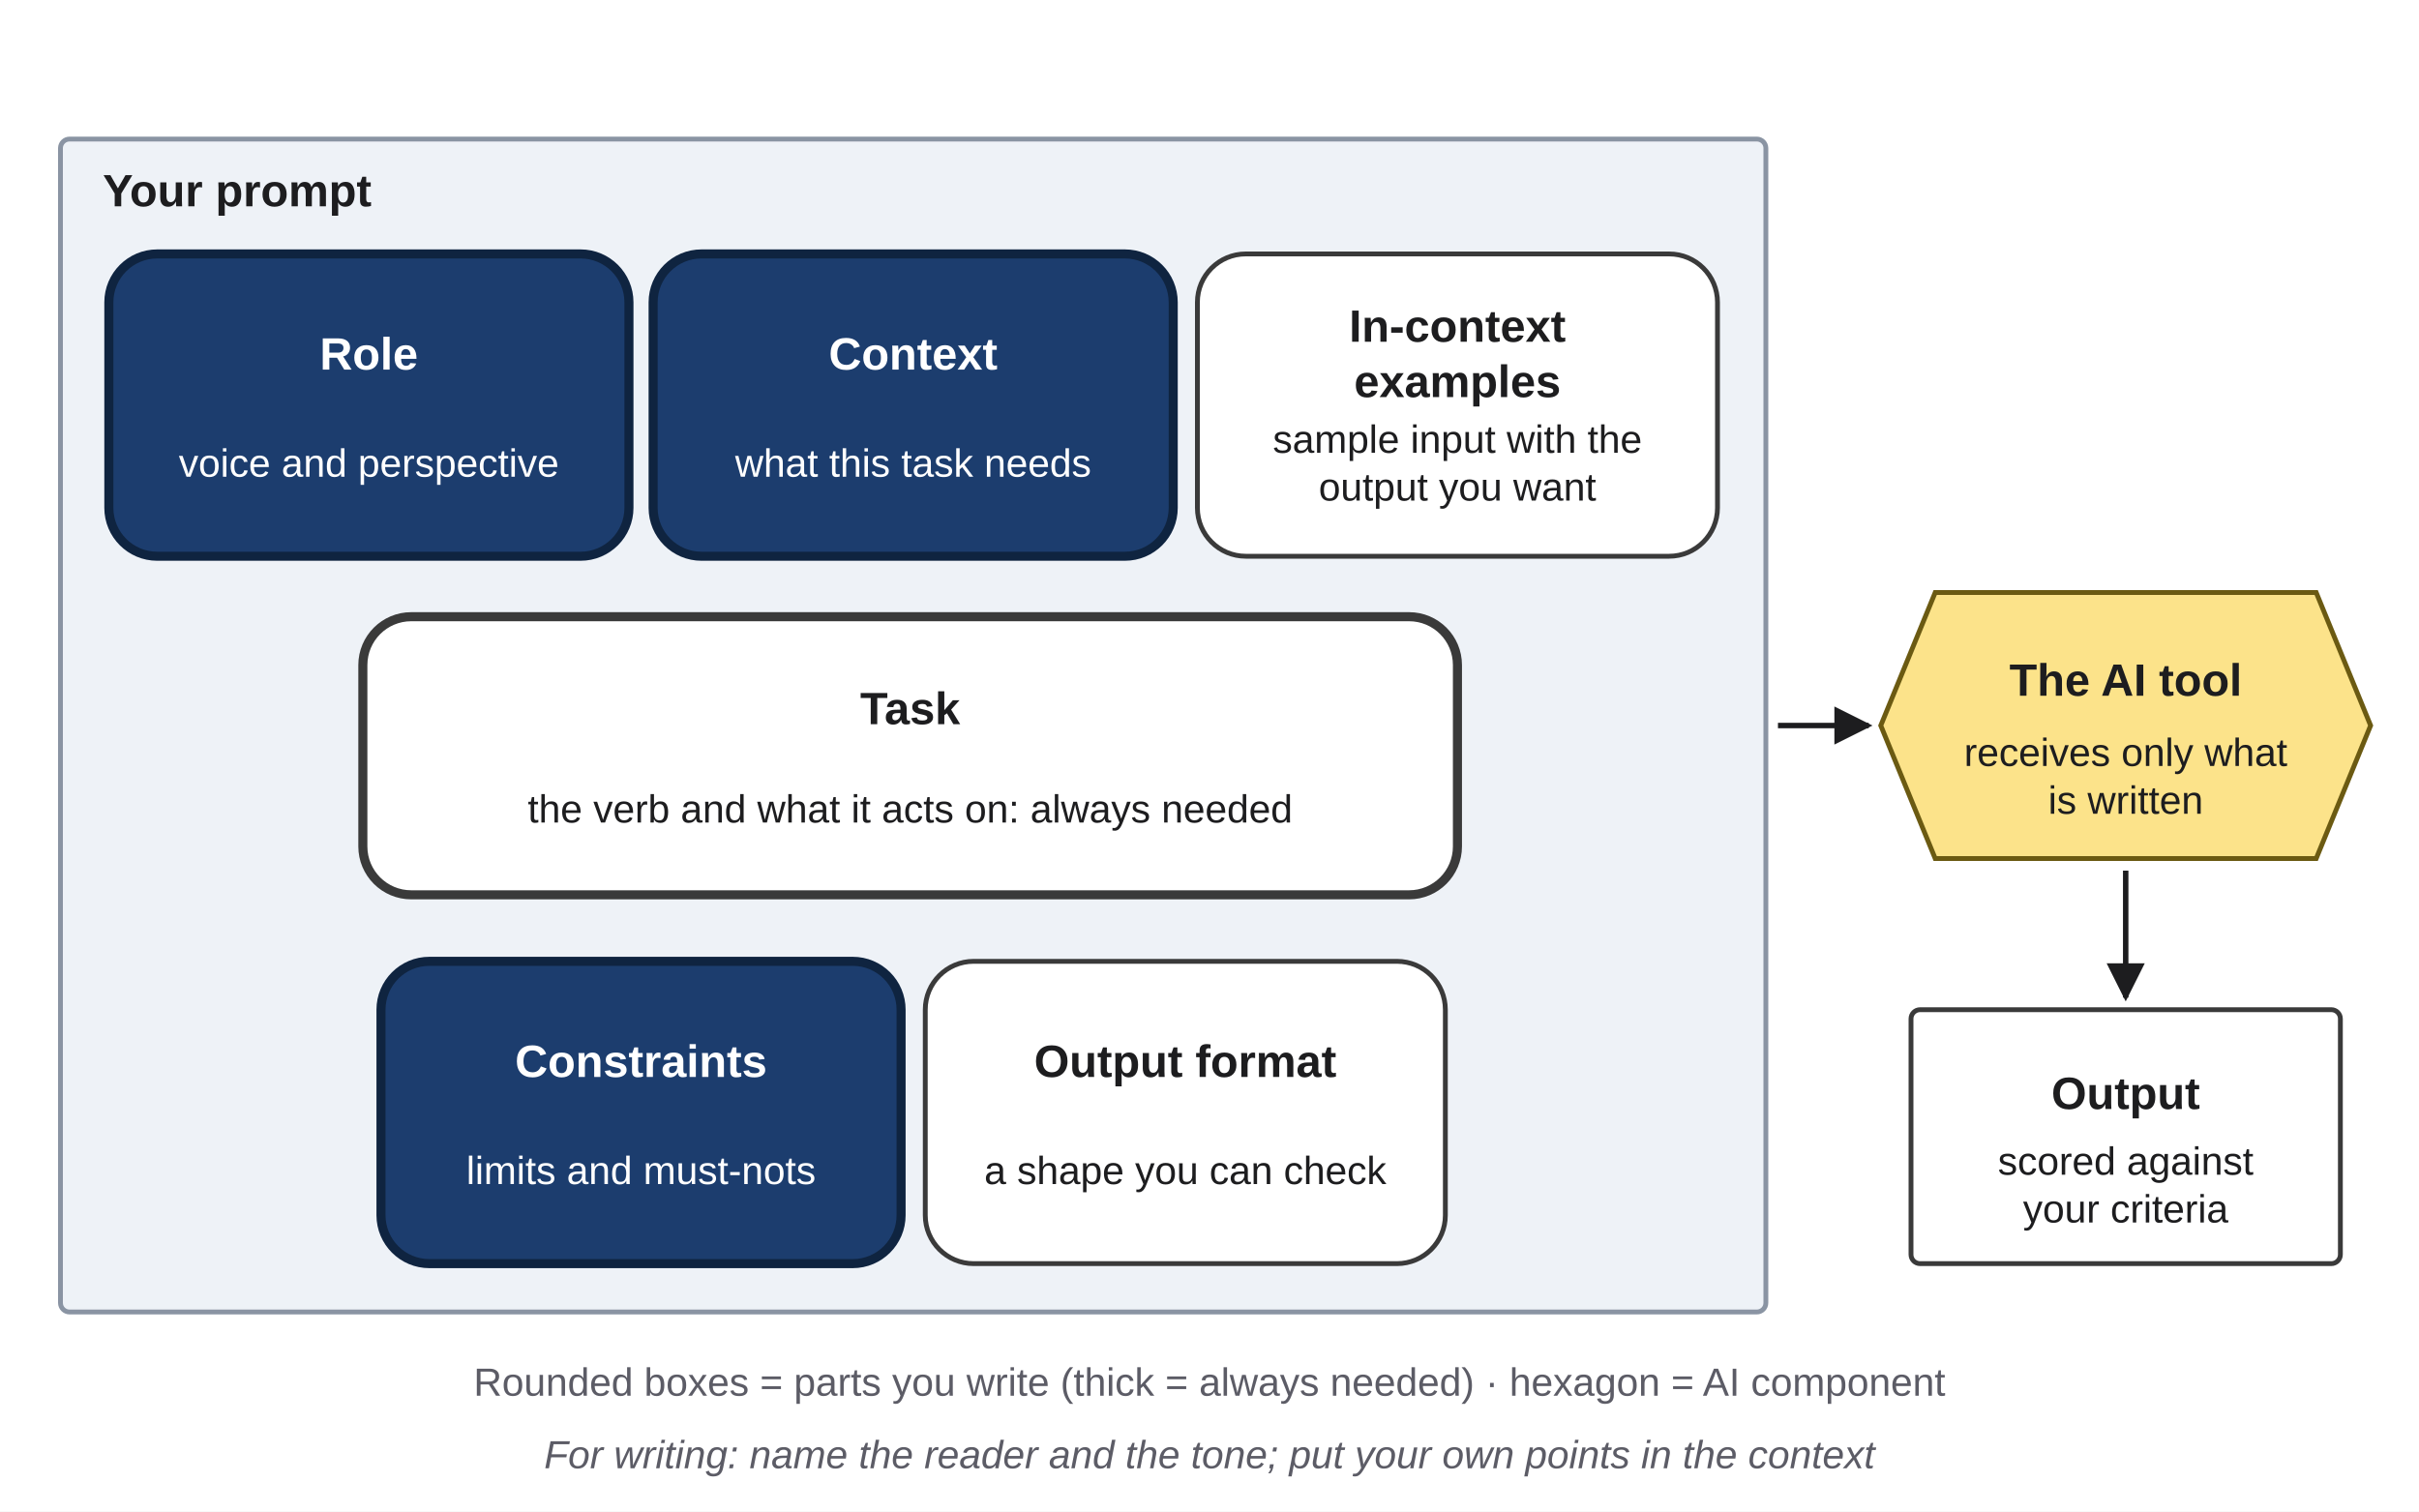
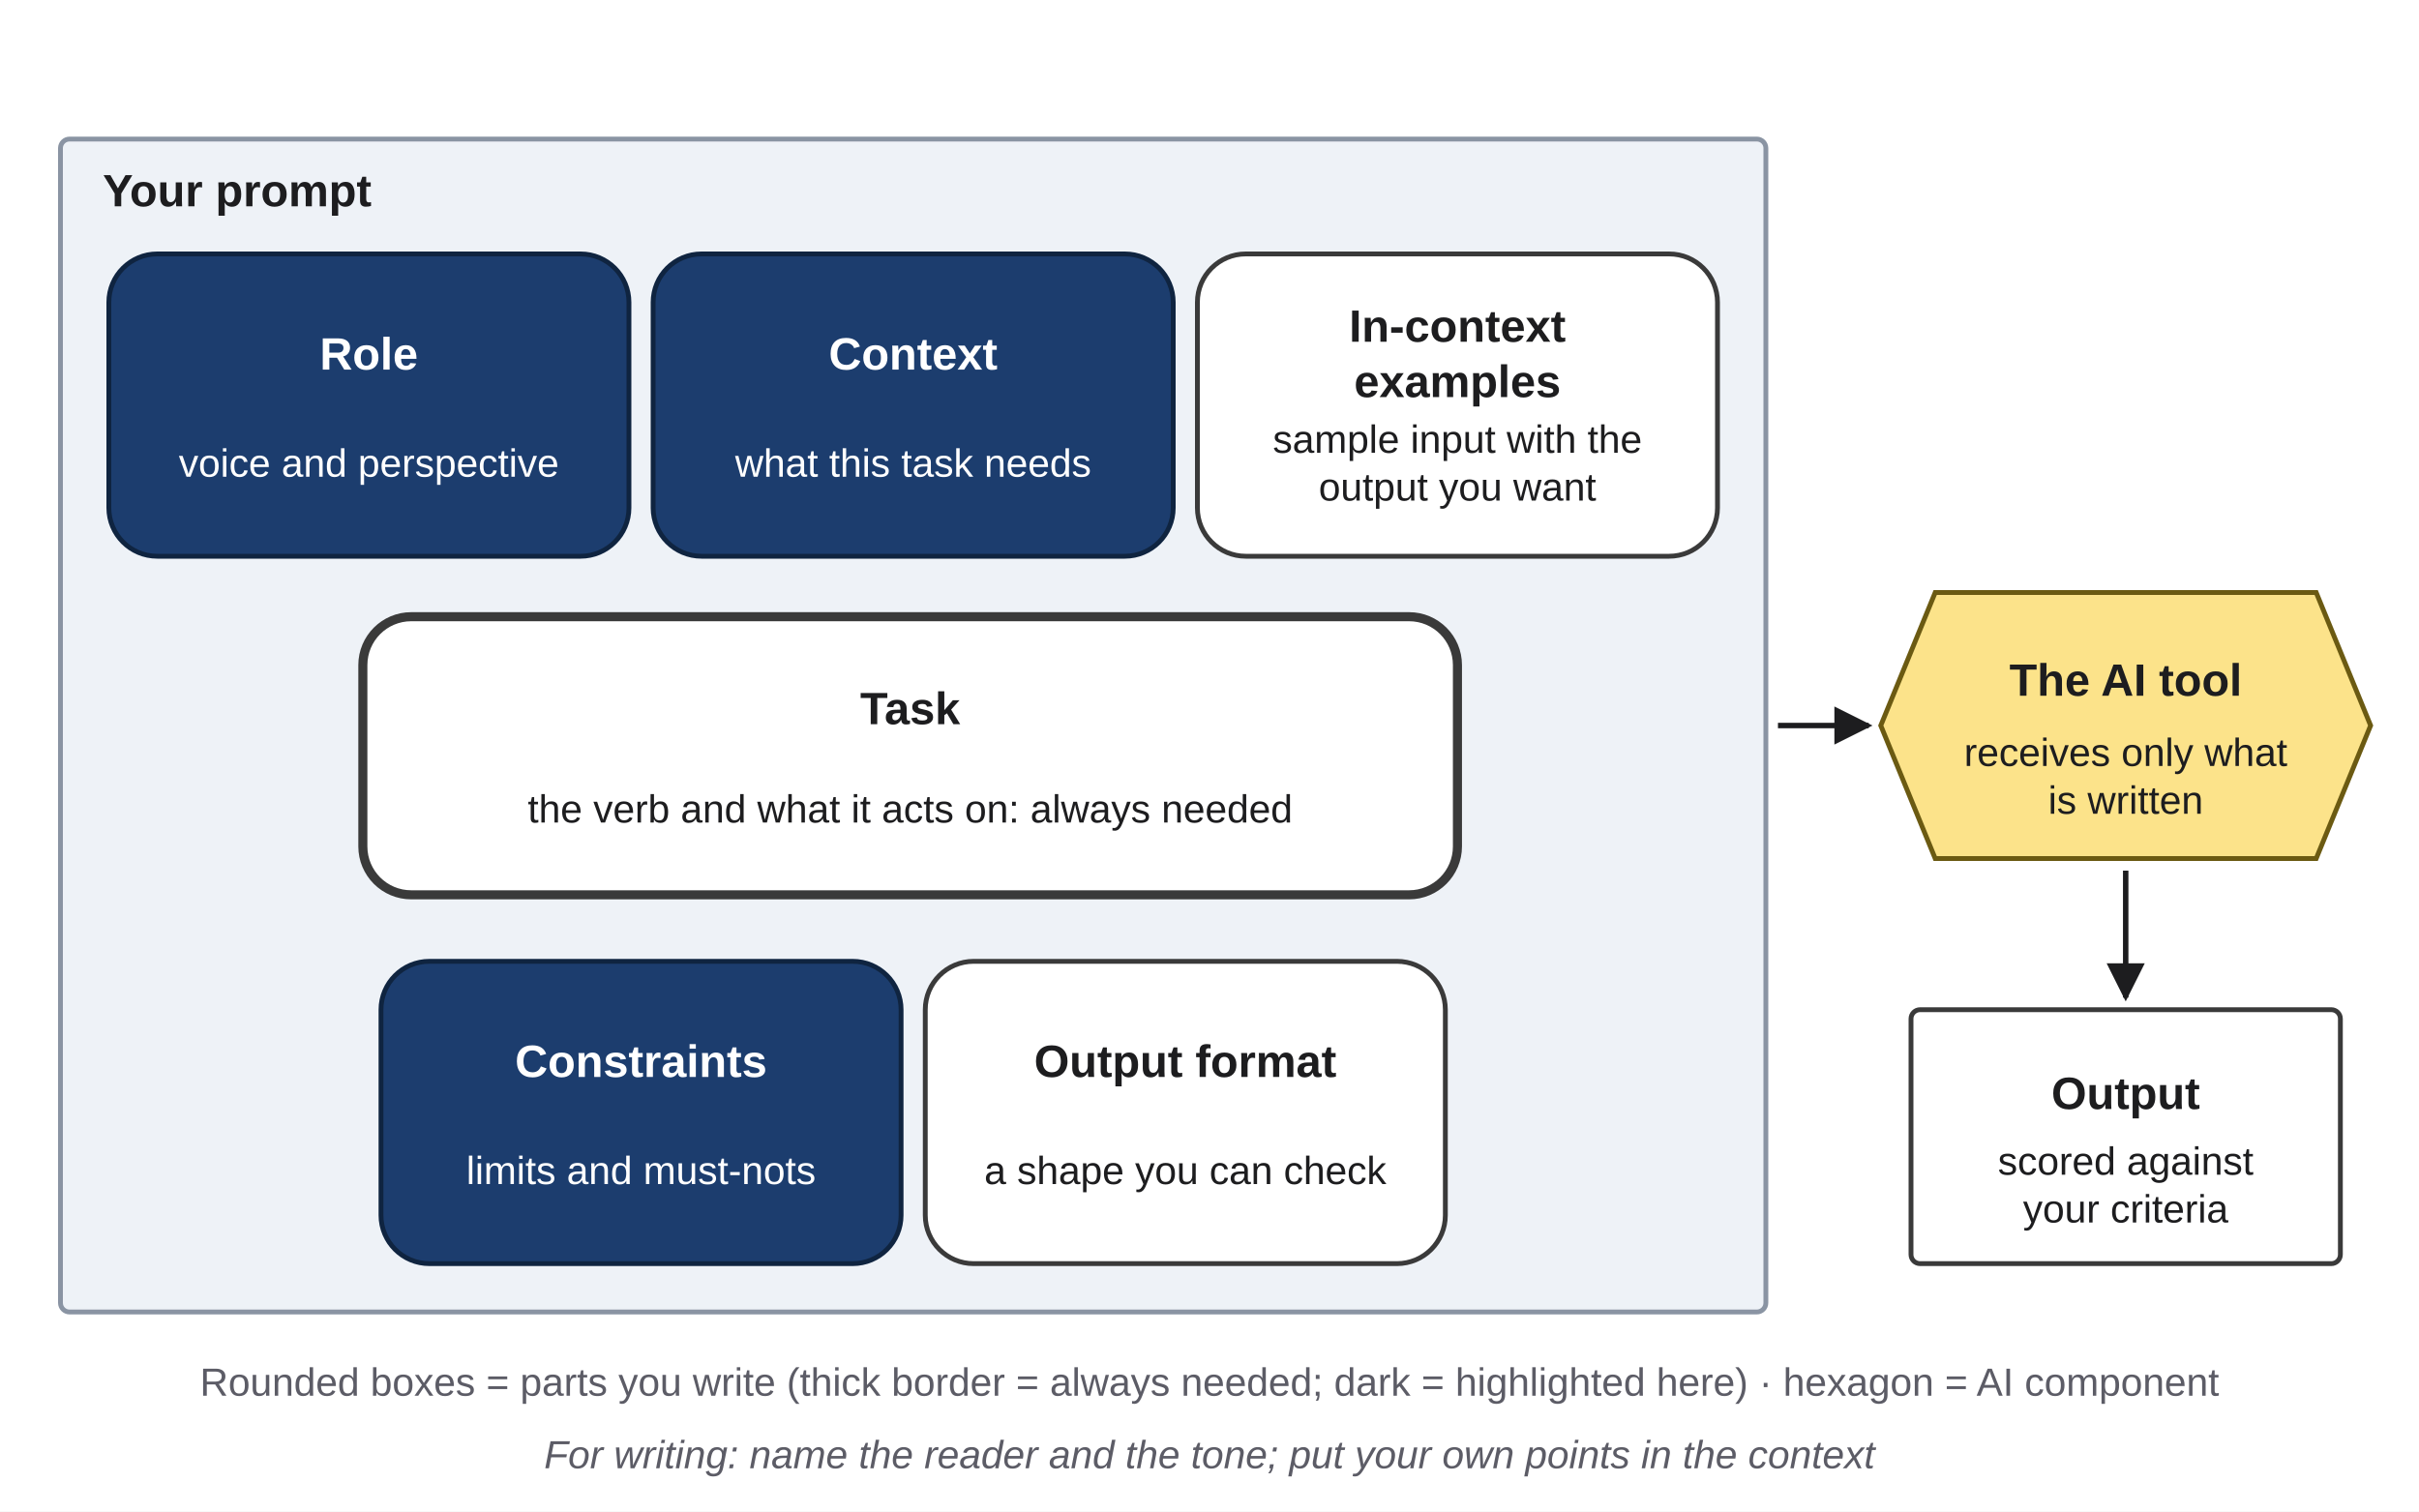
<svg xmlns="http://www.w3.org/2000/svg" viewBox="0 0 800 500" width="800" height="500" role="img" font-family="'Source Sans 3', 'Source Sans Pro', 'Helvetica Neue', Arial, sans-serif">
  <defs>
    <marker id="arrow-color" viewBox="0 0 10 10" refX="9" refY="5" markerWidth="7" markerHeight="7" orient="auto-start-reverse">
      <path d="M0,0 L10,5 L0,10 z" fill="#1D1D1F" />
    </marker>
    <pattern id="hatch" patternUnits="userSpaceOnUse" width="8" height="8" patternTransform="rotate(45)">
      <rect width="8" height="8" fill="#FFFFFF" />
      <line x1="0" y1="0" x2="0" y2="8" stroke="#9A9A9A" stroke-width="1.3" />
    </pattern>
    <pattern id="dots" patternUnits="userSpaceOnUse" width="7" height="7">
      <rect width="7" height="7" fill="#FFFFFF" />
      <circle cx="3.5" cy="3.5" r="1.2" fill="#000" />
    </pattern>
  </defs>
  <rect width="800" height="500" fill="#FFFFFF" />
  <rect x="20" y="46" width="564" height="388" rx="3" fill="#EEF2F7" stroke="#8A94A3" stroke-width="1.6" />
  <text x="302.0" y="240.0" font-size="14" font-weight="600" text-anchor="middle" dominant-baseline="middle" fill="#1D1D1F" style="" />
  <text x="34.0" y="64.0" font-size="15" font-weight="700" text-anchor="start" dominant-baseline="middle" fill="#1D1D1F" style="">Your prompt</text>
-   <rect x="36" y="84" width="172" height="100" rx="16" fill="#1C3D6E" stroke="#0F2440" stroke-width="3" />
+   <rect x="36" y="84" width="172" height="100" rx="16" fill="#1C3D6E" stroke="#0F2440" stroke-width="1.6" />
  <text x="122.0" y="118.0" font-size="15" font-weight="600" text-anchor="middle" dominant-baseline="middle" fill="#FFFFFF" style="">Role</text>
  <text x="122.0" y="154.0" font-size="13" font-weight="normal" text-anchor="middle" dominant-baseline="middle" fill="#FFFFFF" style="">voice and perspective</text>
  <rect x="120" y="204" width="362" height="92" rx="16" fill="#FFFFFF" stroke="#3A3A3A" stroke-width="3" />
  <text x="301.0" y="235.3" font-size="15" font-weight="600" text-anchor="middle" dominant-baseline="middle" fill="#1D1D1F" style="">Task</text>
  <text x="301.0" y="268.4" font-size="13" font-weight="normal" text-anchor="middle" dominant-baseline="middle" fill="#1D1D1F" style="">the verb and what it acts on: always needed</text>
-   <rect x="216" y="84" width="172" height="100" rx="16" fill="#1C3D6E" stroke="#0F2440" stroke-width="3" />
+   <rect x="216" y="84" width="172" height="100" rx="16" fill="#1C3D6E" stroke="#0F2440" stroke-width="1.6" />
  <text x="302.0" y="118.0" font-size="15" font-weight="600" text-anchor="middle" dominant-baseline="middle" fill="#FFFFFF" style="">Context</text>
  <text x="302.0" y="154.0" font-size="13" font-weight="normal" text-anchor="middle" dominant-baseline="middle" fill="#FFFFFF" style="">what this task needs</text>
-   <rect x="126" y="318" width="172" height="100" rx="16" fill="#1C3D6E" stroke="#0F2440" stroke-width="3" />
+   <rect x="126" y="318" width="172" height="100" rx="16" fill="#1C3D6E" stroke="#0F2440" stroke-width="1.6" />
  <text x="212.0" y="352.0" font-size="15" font-weight="600" text-anchor="middle" dominant-baseline="middle" fill="#FFFFFF" style="">Constraints</text>
  <text x="212.0" y="388.0" font-size="13" font-weight="normal" text-anchor="middle" dominant-baseline="middle" fill="#FFFFFF" style="">limits and must-nots</text>
  <rect x="396" y="84" width="172" height="100" rx="16" fill="#FFFFFF" stroke="#3A3A3A" stroke-width="1.6" />
  <text x="482.0" y="108.8" font-size="15" font-weight="600" text-anchor="middle" dominant-baseline="middle" fill="#1D1D1F" style="">In-context</text>
  <text x="482.0" y="127.1" font-size="15" font-weight="600" text-anchor="middle" dominant-baseline="middle" fill="#1D1D1F" style="">examples</text>
  <text x="482.0" y="146.1" font-size="13" font-weight="normal" text-anchor="middle" dominant-baseline="middle" fill="#1D1D1F" style="">sample input with the</text>
  <text x="482.0" y="161.9" font-size="13" font-weight="normal" text-anchor="middle" dominant-baseline="middle" fill="#1D1D1F" style="">output you want</text>
  <rect x="306" y="318" width="172" height="100" rx="16" fill="#FFFFFF" stroke="#3A3A3A" stroke-width="1.6" />
  <text x="392.0" y="352.0" font-size="15" font-weight="600" text-anchor="middle" dominant-baseline="middle" fill="#1D1D1F" style="">Output format</text>
  <text x="392.0" y="388.0" font-size="13" font-weight="normal" text-anchor="middle" dominant-baseline="middle" fill="#1D1D1F" style="">a shape you can check</text>
  <path d="M588.0,240.0 L618.0,240.0" fill="none" stroke="#1D1D1F" stroke-width="1.8" marker-end="url(#arrow-color)" />
  <polygon points="640.0,196.0 766.0,196.0 784.0,240.0 766.0,284.0 640.0,284.0 622.0,240.0" fill="#FCE38A" stroke="#6B5A12" stroke-width="1.6" />
  <text x="703.0" y="225.9" font-size="15" font-weight="600" text-anchor="middle" dominant-baseline="middle" fill="#1D1D1F" style="">The AI tool</text>
  <text x="703.0" y="249.7" font-size="13" font-weight="normal" text-anchor="middle" dominant-baseline="middle" fill="#1D1D1F" style="">receives only what</text>
  <text x="703.0" y="265.5" font-size="13" font-weight="normal" text-anchor="middle" dominant-baseline="middle" fill="#1D1D1F" style="">is written</text>
  <path d="M703.0,288.0 L703.0,330.0" fill="none" stroke="#1D1D1F" stroke-width="1.8" marker-end="url(#arrow-color)" />
  <rect x="632" y="334" width="142" height="84" rx="3" fill="#FFFFFF" stroke="#3A3A3A" stroke-width="1.6" />
  <text x="703.0" y="362.6" font-size="15" font-weight="600" text-anchor="middle" dominant-baseline="middle" fill="#1D1D1F" style="">Output</text>
  <text x="703.0" y="384.9" font-size="13" font-weight="normal" text-anchor="middle" dominant-baseline="middle" fill="#1D1D1F" style="">scored against</text>
  <text x="703.0" y="400.7" font-size="13" font-weight="normal" text-anchor="middle" dominant-baseline="middle" fill="#1D1D1F" style="">your criteria</text>
-   <text x="400.0" y="458.0" font-size="13" font-weight="normal" text-anchor="middle" dominant-baseline="middle" fill="#5C5C66" style="">Rounded boxes = parts you write (thick = always needed) · hexagon = AI component</text>
+   <text x="400.0" y="458.0" font-size="13" font-weight="normal" text-anchor="middle" dominant-baseline="middle" fill="#5C5C66" style="">Rounded boxes = parts you write (thick border = always needed; dark = highlighted here) · hexagon = AI component</text>
  <text x="400.0" y="482.0" font-size="13" font-weight="normal" text-anchor="middle" dominant-baseline="middle" fill="#5C5C66" style="font-style:italic;">For writing: name the reader and the tone; put your own points in the context</text>
</svg>
